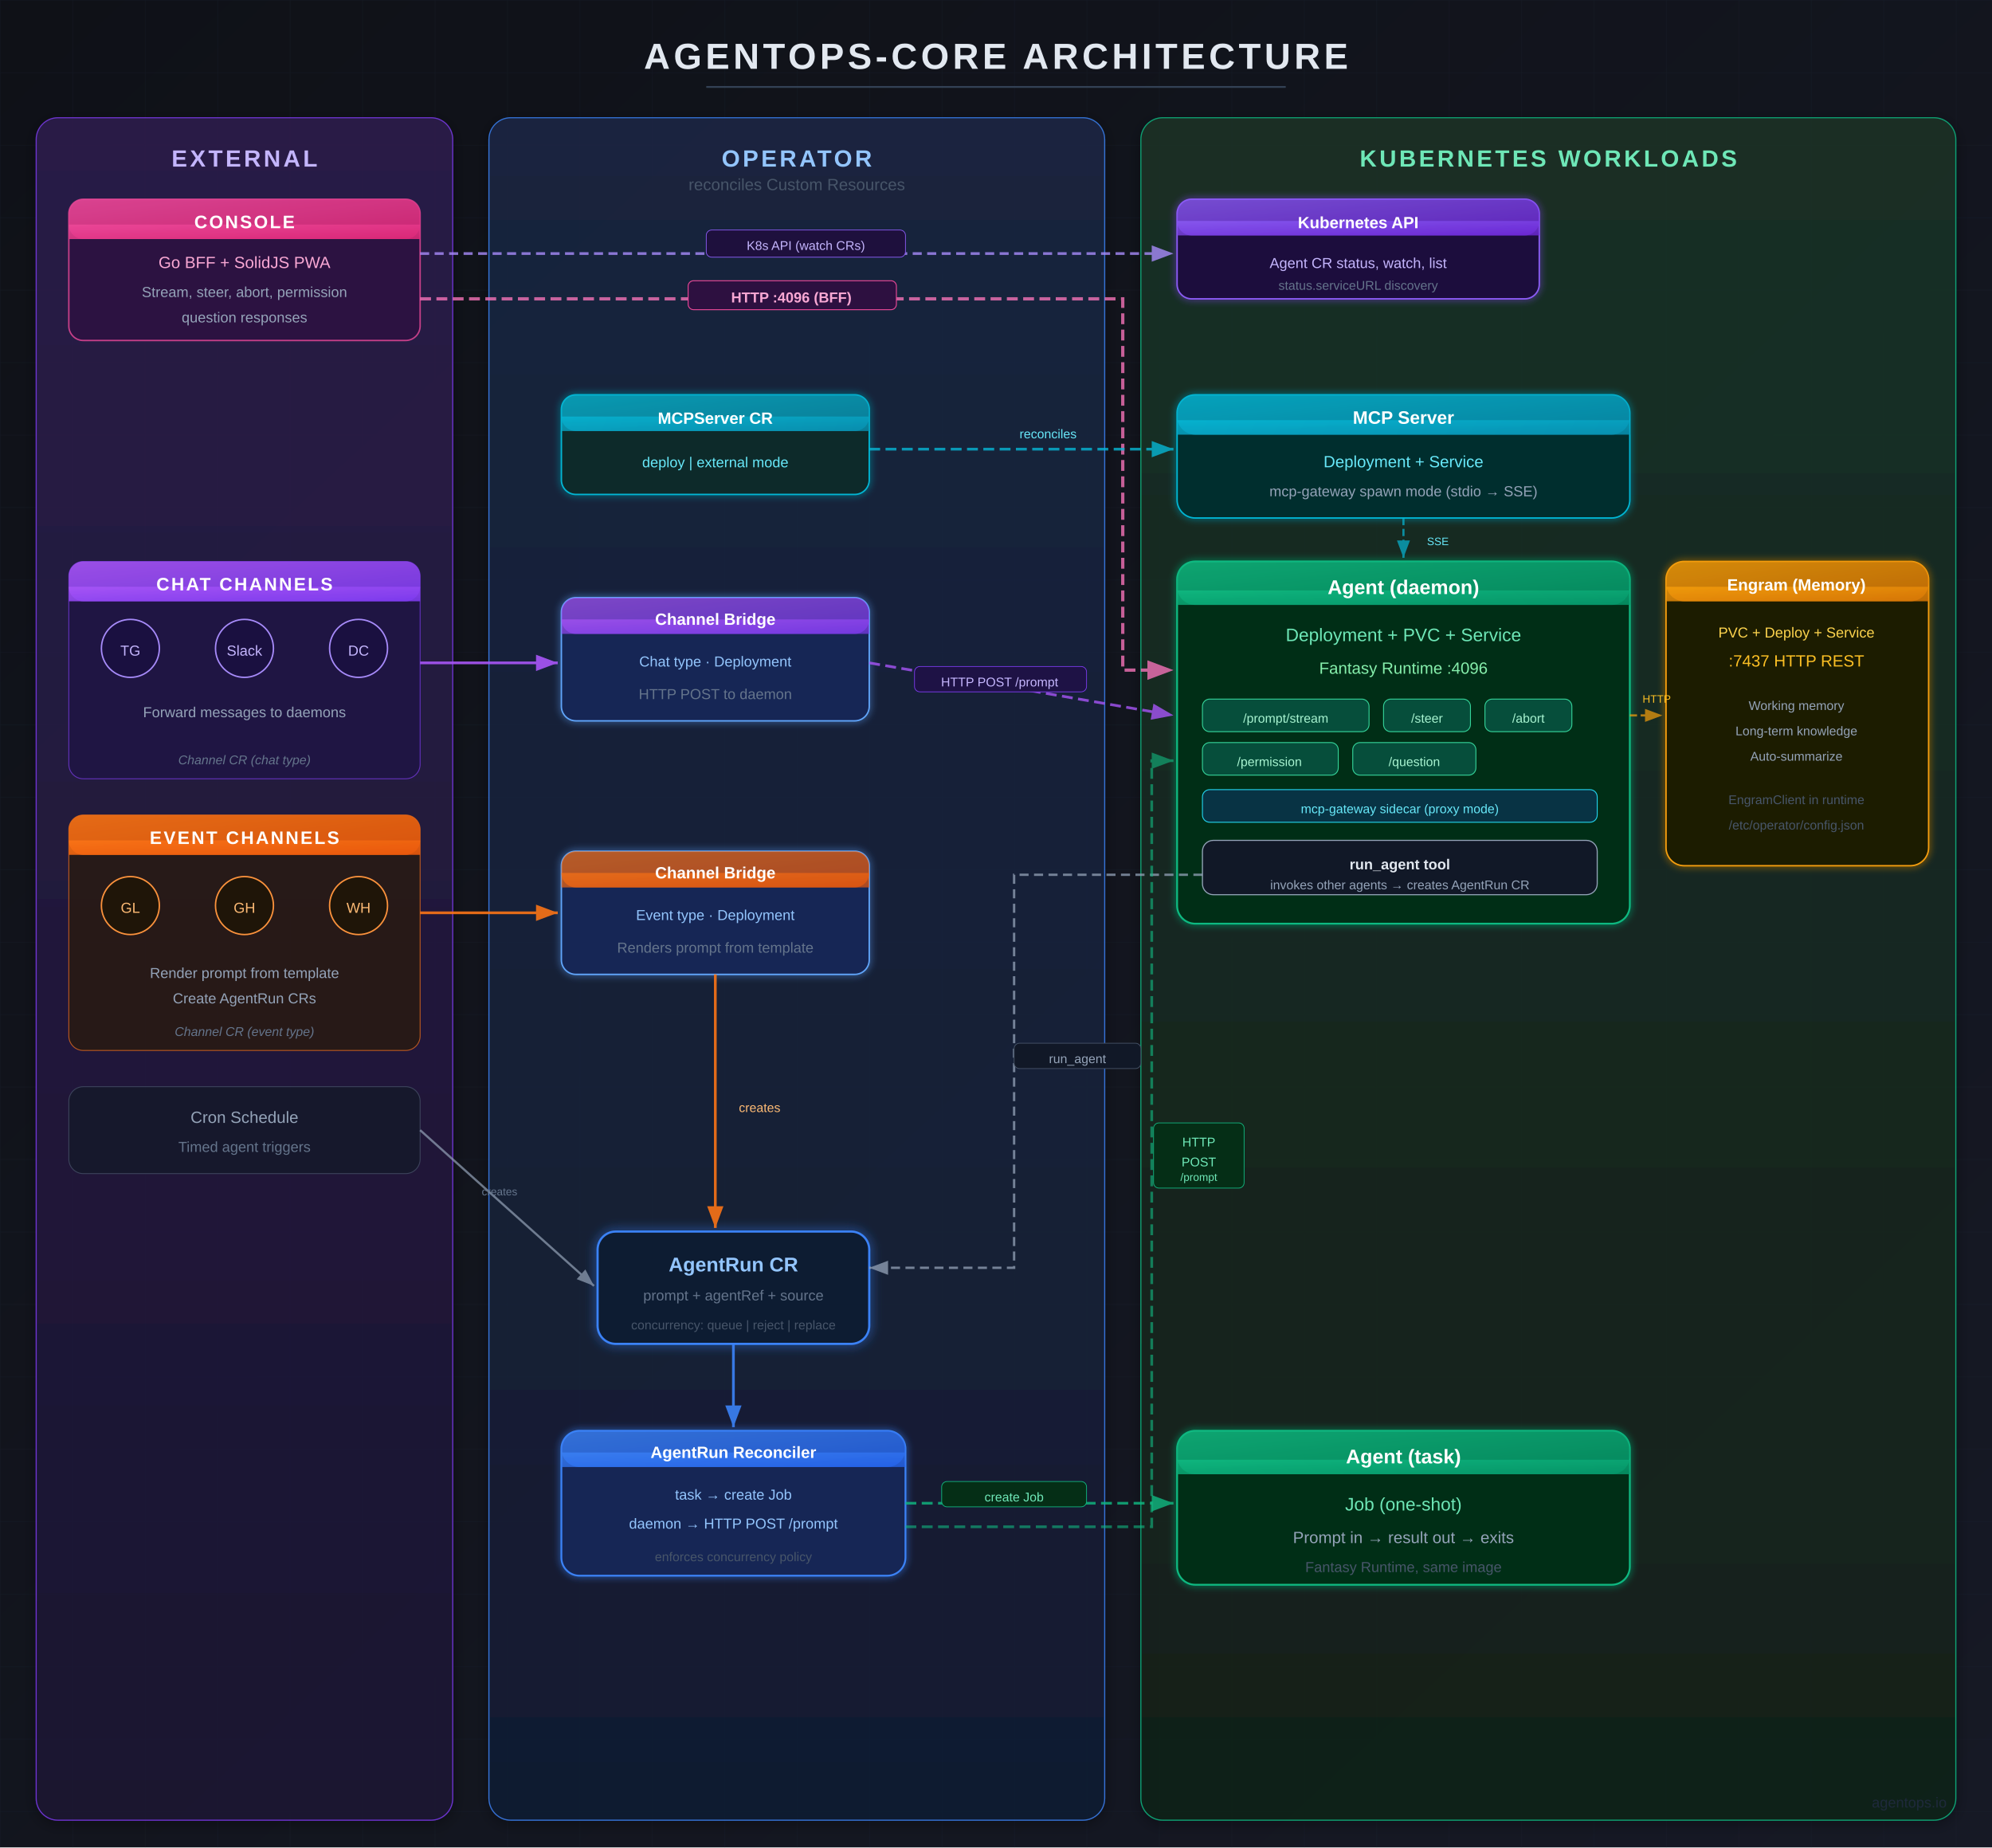
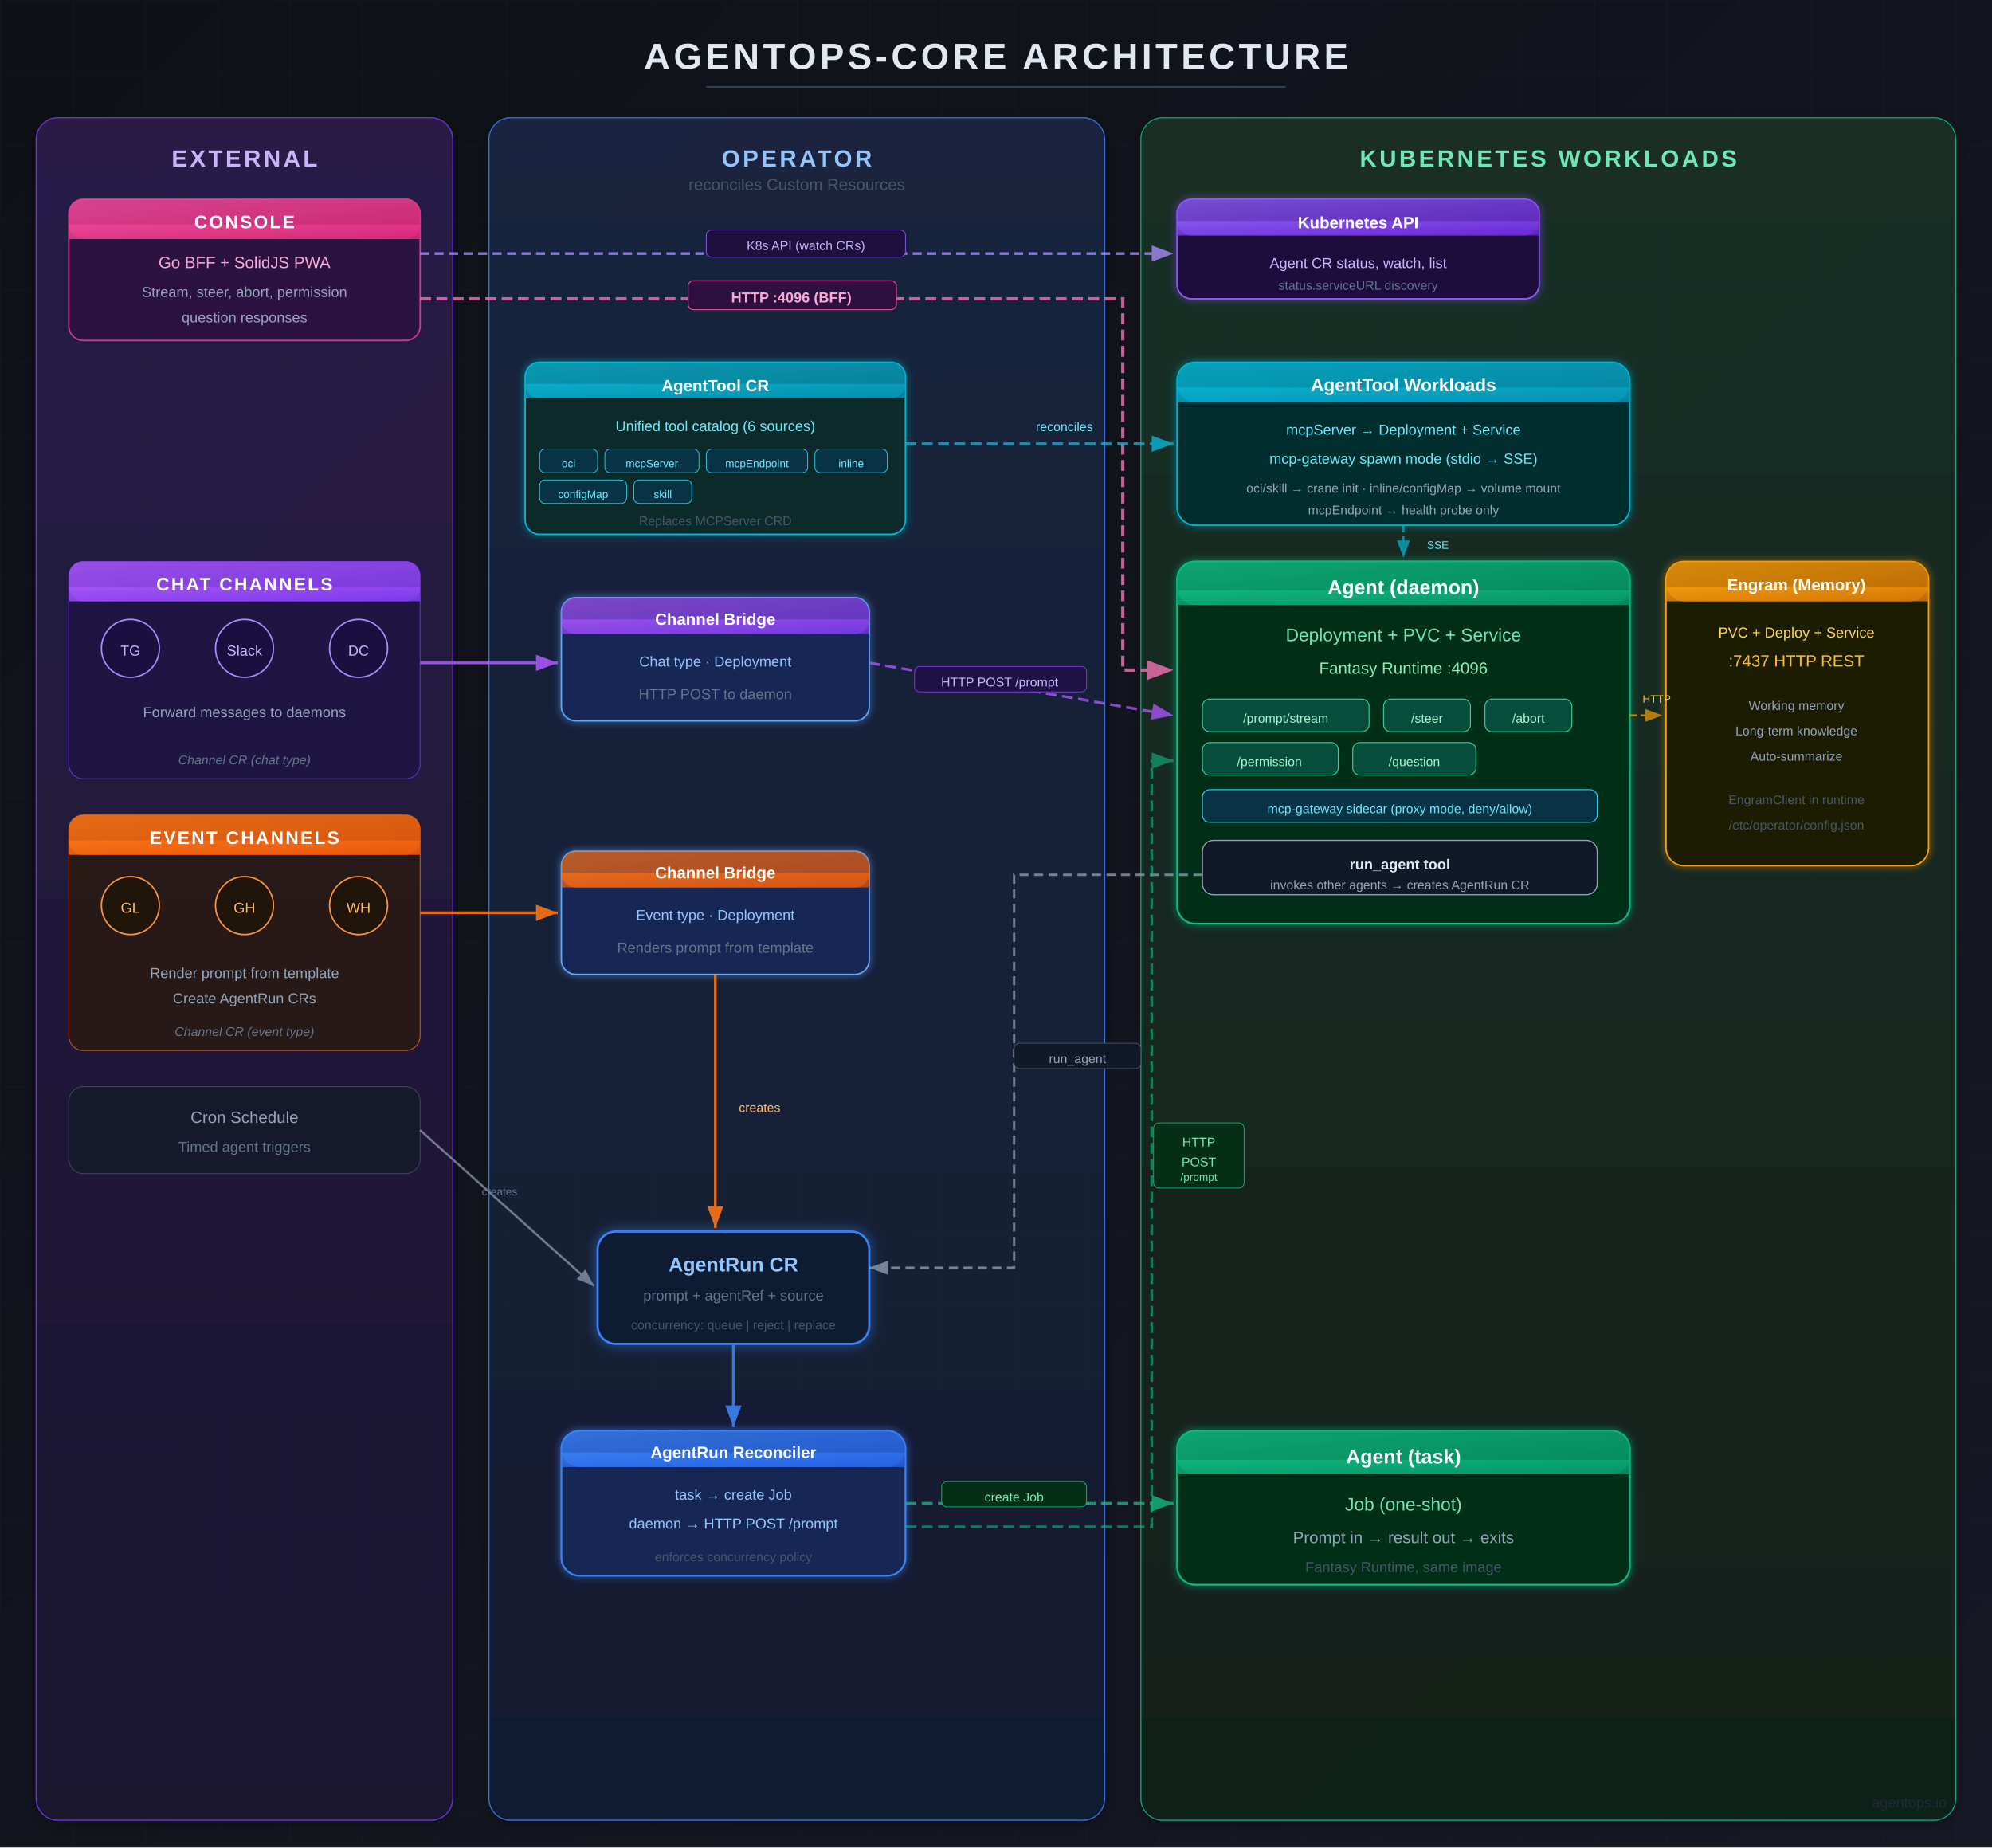
<svg xmlns="http://www.w3.org/2000/svg" viewBox="0 0 1100 1020" font-family="'Segoe UI', 'Helvetica Neue', Arial, sans-serif">
  <defs>
    <linearGradient id="bgGrad" x1="0" y1="0" x2="1" y2="1">
      <stop offset="0%" stop-color="#0f1117" />
      <stop offset="100%" stop-color="#161925" />
    </linearGradient>
    <linearGradient id="externalGrad" x1="0" y1="0" x2="0" y2="1">
      <stop offset="0%" stop-color="#2d1f4e" />
      <stop offset="100%" stop-color="#1a1333" />
    </linearGradient>
    <linearGradient id="operatorGrad" x1="0" y1="0" x2="0" y2="1">
      <stop offset="0%" stop-color="#1a2744" />
      <stop offset="100%" stop-color="#111d33" />
    </linearGradient>
    <linearGradient id="k8sGrad" x1="0" y1="0" x2="0" y2="1">
      <stop offset="0%" stop-color="#1a3328" />
      <stop offset="100%" stop-color="#112218" />
    </linearGradient>
    <linearGradient id="chatBadge" x1="0" y1="0" x2="1" y2="1">
      <stop offset="0%" stop-color="#a855f7" />
      <stop offset="100%" stop-color="#7c3aed" />
    </linearGradient>
    <linearGradient id="eventBadge" x1="0" y1="0" x2="1" y2="1">
      <stop offset="0%" stop-color="#f97316" />
      <stop offset="100%" stop-color="#ea580c" />
    </linearGradient>
    <linearGradient id="operatorBadge" x1="0" y1="0" x2="1" y2="1">
      <stop offset="0%" stop-color="#3b82f6" />
      <stop offset="100%" stop-color="#2563eb" />
    </linearGradient>
    <linearGradient id="agentBadge" x1="0" y1="0" x2="1" y2="1">
      <stop offset="0%" stop-color="#10b981" />
      <stop offset="100%" stop-color="#059669" />
    </linearGradient>
-     <linearGradient id="mcpBadge" x1="0" y1="0" x2="1" y2="1">
+     <linearGradient id="toolBadge" x1="0" y1="0" x2="1" y2="1">
      <stop offset="0%" stop-color="#06b6d4" />
      <stop offset="100%" stop-color="#0891b2" />
    </linearGradient>
    <linearGradient id="memBadge" x1="0" y1="0" x2="1" y2="1">
      <stop offset="0%" stop-color="#f59e0b" />
      <stop offset="100%" stop-color="#d97706" />
    </linearGradient>
    <linearGradient id="consoleBadge" x1="0" y1="0" x2="1" y2="1">
      <stop offset="0%" stop-color="#ec4899" />
      <stop offset="100%" stop-color="#db2777" />
    </linearGradient>
    <linearGradient id="k8sApiBadge" x1="0" y1="0" x2="1" y2="1">
      <stop offset="0%" stop-color="#8b5cf6" />
      <stop offset="100%" stop-color="#6d28d9" />
    </linearGradient>
    <filter id="glow" x="-20%" y="-20%" width="140%" height="140%">
      <feGaussianBlur stdDeviation="3" result="blur" />
      <feMerge>
        <feMergeNode in="blur" />
        <feMergeNode in="SourceGraphic" />
      </feMerge>
    </filter>
    <filter id="softGlow" x="-10%" y="-10%" width="120%" height="120%">
      <feGaussianBlur stdDeviation="2" result="blur" />
      <feMerge>
        <feMergeNode in="blur" />
        <feMergeNode in="SourceGraphic" />
      </feMerge>
    </filter>
    <filter id="shadow" x="-5%" y="-5%" width="110%" height="115%">
      <feDropShadow dx="0" dy="2" stdDeviation="4" flood-color="#000" flood-opacity="0.4" />
    </filter>
    <marker id="arrowPurple" markerWidth="8" markerHeight="6" refX="8" refY="3" orient="auto">
      <path d="M0,0 L8,3 L0,6 Z" fill="#a855f7" />
    </marker>
    <marker id="arrowOrange" markerWidth="8" markerHeight="6" refX="8" refY="3" orient="auto">
      <path d="M0,0 L8,3 L0,6 Z" fill="#f97316" />
    </marker>
    <marker id="arrowBlueM" markerWidth="8" markerHeight="6" refX="8" refY="3" orient="auto">
      <path d="M0,0 L8,3 L0,6 Z" fill="#3b82f6" />
    </marker>
    <marker id="arrowGreenM" markerWidth="8" markerHeight="6" refX="8" refY="3" orient="auto">
      <path d="M0,0 L8,3 L0,6 Z" fill="#10b981" />
    </marker>
    <marker id="arrowCyanM" markerWidth="8" markerHeight="6" refX="8" refY="3" orient="auto">
      <path d="M0,0 L8,3 L0,6 Z" fill="#06b6d4" />
    </marker>
    <marker id="arrowAmber" markerWidth="8" markerHeight="6" refX="8" refY="3" orient="auto">
      <path d="M0,0 L8,3 L0,6 Z" fill="#f59e0b" />
    </marker>
    <marker id="arrowGray" markerWidth="8" markerHeight="6" refX="8" refY="3" orient="auto">
      <path d="M0,0 L8,3 L0,6 Z" fill="#94a3b8" />
    </marker>
    <marker id="arrowRose" markerWidth="8" markerHeight="6" refX="8" refY="3" orient="auto">
      <path d="M0,0 L8,3 L0,6 Z" fill="#f472b6" />
    </marker>
    <marker id="arrowViolet" markerWidth="8" markerHeight="6" refX="8" refY="3" orient="auto">
      <path d="M0,0 L8,3 L0,6 Z" fill="#a78bfa" />
    </marker>
    <pattern id="grid" width="40" height="40" patternUnits="userSpaceOnUse">
      <path d="M 40 0 L 0 0 0 40" fill="none" stroke="#1e293b" stroke-width="0.5" opacity="0.3" />
    </pattern>
  </defs>
  <rect width="1100" height="1020" fill="url(#bgGrad)" />
  <rect width="1100" height="1020" fill="url(#grid)" />
  <text x="550" y="38" text-anchor="middle" fill="#e2e8f0" font-size="20" font-weight="700" letter-spacing="2">AGENTOPS-CORE ARCHITECTURE</text>
  <line x1="390" y1="48" x2="710" y2="48" stroke="#334155" stroke-width="1" />
  <rect x="20" y="65" width="230" height="940" rx="12" fill="url(#externalGrad)" stroke="#7c3aed" stroke-width="0.6" opacity="0.85" filter="url(#shadow)" />
  <text x="135" y="92" text-anchor="middle" fill="#c4b5fd" font-size="13" font-weight="600" letter-spacing="1.5">EXTERNAL</text>
  <rect x="38" y="110" width="194" height="78" rx="8" fill="#2d1040" stroke="#ec4899" stroke-width="0.8" opacity="0.8" />
  <rect x="38" y="110" width="194" height="22" rx="8" fill="url(#consoleBadge)" opacity="0.9" />
  <rect x="38" y="124" width="194" height="8" fill="url(#consoleBadge)" opacity="0.9" />
  <text x="135" y="126" text-anchor="middle" fill="#fff" font-size="10" font-weight="600" letter-spacing="1">CONSOLE</text>
  <text x="135" y="148" text-anchor="middle" fill="#f9a8d4" font-size="9">Go BFF + SolidJS PWA</text>
  <text x="135" y="164" text-anchor="middle" fill="#94a3b8" font-size="8">Stream, steer, abort, permission</text>
  <text x="135" y="178" text-anchor="middle" fill="#94a3b8" font-size="8">question responses</text>
  <rect x="38" y="310" width="194" height="120" rx="8" fill="#1e1245" stroke="#7c3aed" stroke-width="0.5" opacity="0.7" />
  <rect x="38" y="310" width="194" height="22" rx="8" fill="url(#chatBadge)" opacity="0.9" />
  <rect x="38" y="324" width="194" height="8" fill="url(#chatBadge)" opacity="0.9" />
  <text x="135" y="326" text-anchor="middle" fill="#fff" font-size="10" font-weight="600" letter-spacing="1">CHAT CHANNELS</text>
  <circle cx="72" cy="358" r="16" fill="#1a1040" stroke="#a78bfa" stroke-width="0.8" />
  <text x="72" y="362" text-anchor="middle" fill="#c4b5fd" font-size="8" font-weight="500">TG</text>
  <circle cx="135" cy="358" r="16" fill="#1a1040" stroke="#a78bfa" stroke-width="0.8" />
  <text x="135" y="362" text-anchor="middle" fill="#c4b5fd" font-size="8" font-weight="500">Slack</text>
  <circle cx="198" cy="358" r="16" fill="#1a1040" stroke="#a78bfa" stroke-width="0.8" />
  <text x="198" y="362" text-anchor="middle" fill="#c4b5fd" font-size="8" font-weight="500">DC</text>
  <text x="135" y="396" text-anchor="middle" fill="#94a3b8" font-size="8">Forward messages to daemons</text>
  <text x="135" y="422" text-anchor="middle" fill="#64748b" font-size="7" font-style="italic">Channel CR (chat type)</text>
  <rect x="38" y="450" width="194" height="130" rx="8" fill="#2a1a08" stroke="#f97316" stroke-width="0.5" opacity="0.7" />
  <rect x="38" y="450" width="194" height="22" rx="8" fill="url(#eventBadge)" opacity="0.9" />
  <rect x="38" y="464" width="194" height="8" fill="url(#eventBadge)" opacity="0.9" />
  <text x="135" y="466" text-anchor="middle" fill="#fff" font-size="10" font-weight="600" letter-spacing="1">EVENT CHANNELS</text>
  <circle cx="72" cy="500" r="16" fill="#1f1508" stroke="#fb923c" stroke-width="0.8" />
  <text x="72" y="504" text-anchor="middle" fill="#fdba74" font-size="8" font-weight="500">GL</text>
  <circle cx="135" cy="500" r="16" fill="#1f1508" stroke="#fb923c" stroke-width="0.8" />
  <text x="135" y="504" text-anchor="middle" fill="#fdba74" font-size="8" font-weight="500">GH</text>
  <circle cx="198" cy="500" r="16" fill="#1f1508" stroke="#fb923c" stroke-width="0.8" />
  <text x="198" y="504" text-anchor="middle" fill="#fdba74" font-size="8" font-weight="500">WH</text>
  <text x="135" y="540" text-anchor="middle" fill="#94a3b8" font-size="8">Render prompt from template</text>
  <text x="135" y="554" text-anchor="middle" fill="#94a3b8" font-size="8">Create AgentRun CRs</text>
  <text x="135" y="572" text-anchor="middle" fill="#64748b" font-size="7" font-style="italic">Channel CR (event type)</text>
  <rect x="38" y="600" width="194" height="48" rx="8" fill="#111827" stroke="#475569" stroke-width="0.5" opacity="0.7" />
  <text x="135" y="620" text-anchor="middle" fill="#94a3b8" font-size="9" font-weight="500">Cron Schedule</text>
  <text x="135" y="636" text-anchor="middle" fill="#64748b" font-size="8">Timed agent triggers</text>
  <rect x="270" y="65" width="340" height="940" rx="12" fill="url(#operatorGrad)" stroke="#3b82f6" stroke-width="0.6" opacity="0.85" filter="url(#shadow)" />
  <text x="440" y="92" text-anchor="middle" fill="#93c5fd" font-size="13" font-weight="600" letter-spacing="1.5">OPERATOR</text>
  <text x="440" y="105" text-anchor="middle" fill="#475569" font-size="9">reconciles Custom Resources</text>
-   <rect x="310" y="218" width="170" height="55" rx="8" fill="#0a2a2a" stroke="#06b6d4" stroke-width="0.8" filter="url(#softGlow)" />
-   <rect x="310" y="218" width="170" height="20" rx="8" fill="url(#mcpBadge)" opacity="0.8" />
-   <rect x="310" y="230" width="170" height="8" fill="url(#mcpBadge)" opacity="0.8" />
-   <text x="395" y="234" text-anchor="middle" fill="#fff" font-size="9" font-weight="600">MCPServer CR</text>
-   <text x="395" y="258" text-anchor="middle" fill="#67e8f9" font-size="8">deploy | external mode</text>
+   <rect x="290" y="200" width="210" height="95" rx="8" fill="#0a2a2a" stroke="#06b6d4" stroke-width="0.8" filter="url(#softGlow)" />
+   <rect x="290" y="200" width="210" height="20" rx="8" fill="url(#toolBadge)" opacity="0.8" />
+   <rect x="290" y="212" width="210" height="8" fill="url(#toolBadge)" opacity="0.8" />
+   <text x="395" y="216" text-anchor="middle" fill="#fff" font-size="9" font-weight="600">AgentTool CR</text>
+   <text x="395" y="238" text-anchor="middle" fill="#67e8f9" font-size="8">Unified tool catalog (6 sources)</text>
+   <rect x="298" y="248" width="32" height="13" rx="3" fill="#083344" stroke="#22d3ee" stroke-width="0.4" />
+   <text x="314" y="258" text-anchor="middle" fill="#67e8f9" font-size="6">oci</text>
+   <rect x="334" y="248" width="52" height="13" rx="3" fill="#083344" stroke="#22d3ee" stroke-width="0.4" />
+   <text x="360" y="258" text-anchor="middle" fill="#67e8f9" font-size="6">mcpServer</text>
+   <rect x="390" y="248" width="56" height="13" rx="3" fill="#083344" stroke="#22d3ee" stroke-width="0.4" />
+   <text x="418" y="258" text-anchor="middle" fill="#67e8f9" font-size="6">mcpEndpoint</text>
+   <rect x="450" y="248" width="40" height="13" rx="3" fill="#083344" stroke="#22d3ee" stroke-width="0.4" />
+   <text x="470" y="258" text-anchor="middle" fill="#67e8f9" font-size="6">inline</text>
+   <rect x="298" y="265" width="48" height="13" rx="3" fill="#083344" stroke="#22d3ee" stroke-width="0.4" />
+   <text x="322" y="275" text-anchor="middle" fill="#67e8f9" font-size="6">configMap</text>
+   <rect x="350" y="265" width="32" height="13" rx="3" fill="#083344" stroke="#22d3ee" stroke-width="0.4" />
+   <text x="366" y="275" text-anchor="middle" fill="#67e8f9" font-size="6">skill</text>
+   <text x="395" y="290" text-anchor="middle" fill="#475569" font-size="7">Replaces MCPServer CRD</text>
  <rect x="310" y="330" width="170" height="68" rx="8" fill="#172554" stroke="#60a5fa" stroke-width="0.8" filter="url(#softGlow)" />
  <rect x="310" y="330" width="170" height="20" rx="8" fill="url(#chatBadge)" opacity="0.7" />
  <rect x="310" y="342" width="170" height="8" fill="url(#chatBadge)" opacity="0.7" />
  <text x="395" y="345" text-anchor="middle" fill="#fff" font-size="9" font-weight="600">Channel Bridge</text>
  <text x="395" y="368" text-anchor="middle" fill="#93c5fd" font-size="8">Chat type · Deployment</text>
  <text x="395" y="386" text-anchor="middle" fill="#64748b" font-size="8">HTTP POST to daemon</text>
  <rect x="310" y="470" width="170" height="68" rx="8" fill="#172554" stroke="#60a5fa" stroke-width="0.8" filter="url(#softGlow)" />
  <rect x="310" y="470" width="170" height="20" rx="8" fill="url(#eventBadge)" opacity="0.7" />
  <rect x="310" y="482" width="170" height="8" fill="url(#eventBadge)" opacity="0.7" />
  <text x="395" y="485" text-anchor="middle" fill="#fff" font-size="9" font-weight="600">Channel Bridge</text>
  <text x="395" y="508" text-anchor="middle" fill="#93c5fd" font-size="8">Event type · Deployment</text>
  <text x="395" y="526" text-anchor="middle" fill="#64748b" font-size="8">Renders prompt from template</text>
  <rect x="330" y="680" width="150" height="62" rx="10" fill="#0c1a33" stroke="#3b82f6" stroke-width="1.2" filter="url(#glow)" />
  <text x="405" y="702" text-anchor="middle" fill="#93c5fd" font-size="11" font-weight="700">AgentRun CR</text>
  <text x="405" y="718" text-anchor="middle" fill="#64748b" font-size="8">prompt + agentRef + source</text>
  <text x="405" y="734" text-anchor="middle" fill="#475569" font-size="7">concurrency: queue | reject | replace</text>
  <rect x="310" y="790" width="190" height="80" rx="10" fill="#172554" stroke="#3b82f6" stroke-width="1" filter="url(#softGlow)" />
  <rect x="310" y="790" width="190" height="20" rx="10" fill="url(#operatorBadge)" opacity="0.8" />
  <rect x="310" y="802" width="190" height="8" fill="url(#operatorBadge)" opacity="0.8" />
  <text x="405" y="805" text-anchor="middle" fill="#fff" font-size="9" font-weight="600">AgentRun Reconciler</text>
  <text x="405" y="828" text-anchor="middle" fill="#93c5fd" font-size="8">task → create Job</text>
  <text x="405" y="844" text-anchor="middle" fill="#93c5fd" font-size="8">daemon → HTTP POST /prompt</text>
  <text x="405" y="862" text-anchor="middle" fill="#475569" font-size="7">enforces concurrency policy</text>
  <rect x="630" y="65" width="450" height="940" rx="12" fill="url(#k8sGrad)" stroke="#10b981" stroke-width="0.6" opacity="0.85" filter="url(#shadow)" />
  <text x="855" y="92" text-anchor="middle" fill="#6ee7b7" font-size="13" font-weight="600" letter-spacing="1.5">KUBERNETES WORKLOADS</text>
  <rect x="650" y="110" width="200" height="55" rx="8" fill="#1e103d" stroke="#8b5cf6" stroke-width="0.8" filter="url(#softGlow)" />
  <rect x="650" y="110" width="200" height="20" rx="8" fill="url(#k8sApiBadge)" opacity="0.8" />
  <rect x="650" y="122" width="200" height="8" fill="url(#k8sApiBadge)" opacity="0.8" />
  <text x="750" y="126" text-anchor="middle" fill="#fff" font-size="9" font-weight="600">Kubernetes API</text>
  <text x="750" y="148" text-anchor="middle" fill="#c4b5fd" font-size="8">Agent CR status, watch, list</text>
  <text x="750" y="160" text-anchor="middle" fill="#64748b" font-size="7">status.serviceURL discovery</text>
-   <rect x="650" y="218" width="250" height="68" rx="10" fill="#042f2e" stroke="#06b6d4" stroke-width="0.8" filter="url(#softGlow)" />
-   <rect x="650" y="218" width="250" height="22" rx="10" fill="url(#mcpBadge)" opacity="0.85" />
-   <rect x="650" y="232" width="250" height="8" fill="url(#mcpBadge)" opacity="0.85" />
-   <text x="775" y="234" text-anchor="middle" fill="#fff" font-size="10" font-weight="600">MCP Server</text>
-   <text x="775" y="258" text-anchor="middle" fill="#67e8f9" font-size="9">Deployment + Service</text>
-   <text x="775" y="274" text-anchor="middle" fill="#94a3b8" font-size="8">mcp-gateway spawn mode (stdio → SSE)</text>
+   <rect x="650" y="200" width="250" height="90" rx="10" fill="#042f2e" stroke="#06b6d4" stroke-width="0.8" filter="url(#softGlow)" />
+   <rect x="650" y="200" width="250" height="22" rx="10" fill="url(#toolBadge)" opacity="0.85" />
+   <rect x="650" y="214" width="250" height="8" fill="url(#toolBadge)" opacity="0.85" />
+   <text x="775" y="216" text-anchor="middle" fill="#fff" font-size="10" font-weight="600">AgentTool Workloads</text>
+   <text x="775" y="240" text-anchor="middle" fill="#67e8f9" font-size="8">mcpServer → Deployment + Service</text>
+   <text x="775" y="256" text-anchor="middle" fill="#67e8f9" font-size="8">mcp-gateway spawn mode (stdio → SSE)</text>
+   <text x="775" y="272" text-anchor="middle" fill="#94a3b8" font-size="7">oci/skill → crane init · inline/configMap → volume mount</text>
+   <text x="775" y="284" text-anchor="middle" fill="#94a3b8" font-size="7">mcpEndpoint → health probe only</text>
  <rect x="650" y="310" width="250" height="200" rx="10" fill="#052e16" stroke="#10b981" stroke-width="1" filter="url(#softGlow)" />
  <rect x="650" y="310" width="250" height="24" rx="10" fill="url(#agentBadge)" opacity="0.85" />
  <rect x="650" y="326" width="250" height="8" fill="url(#agentBadge)" opacity="0.85" />
  <text x="775" y="328" text-anchor="middle" fill="#fff" font-size="11" font-weight="700">Agent (daemon)</text>
  <text x="775" y="354" text-anchor="middle" fill="#6ee7b7" font-size="10">Deployment + PVC + Service</text>
  <text x="775" y="372" text-anchor="middle" fill="#86efac" font-size="9" font-weight="500">Fantasy Runtime :4096</text>
  <rect x="664" y="386" width="92" height="18" rx="4" fill="#064e3b" stroke="#34d399" stroke-width="0.5" />
  <text x="710" y="399" text-anchor="middle" fill="#a7f3d0" font-size="7" font-weight="500">/prompt/stream</text>
  <rect x="764" y="386" width="48" height="18" rx="4" fill="#064e3b" stroke="#34d399" stroke-width="0.5" />
  <text x="788" y="399" text-anchor="middle" fill="#a7f3d0" font-size="7" font-weight="500">/steer</text>
  <rect x="820" y="386" width="48" height="18" rx="4" fill="#064e3b" stroke="#34d399" stroke-width="0.5" />
  <text x="844" y="399" text-anchor="middle" fill="#a7f3d0" font-size="7" font-weight="500">/abort</text>
  <rect x="664" y="410" width="75" height="18" rx="4" fill="#064e3b" stroke="#34d399" stroke-width="0.5" />
  <text x="701" y="423" text-anchor="middle" fill="#a7f3d0" font-size="7" font-weight="500">/permission</text>
  <rect x="747" y="410" width="68" height="18" rx="4" fill="#064e3b" stroke="#34d399" stroke-width="0.5" />
  <text x="781" y="423" text-anchor="middle" fill="#a7f3d0" font-size="7" font-weight="500">/question</text>
  <rect x="664" y="436" width="218" height="18" rx="4" fill="#083344" stroke="#22d3ee" stroke-width="0.5" />
-   <text x="773" y="449" text-anchor="middle" fill="#67e8f9" font-size="7">mcp-gateway sidecar (proxy mode)</text>
+   <text x="773" y="449" text-anchor="middle" fill="#67e8f9" font-size="7">mcp-gateway sidecar (proxy mode, deny/allow)</text>
  <rect x="664" y="464" width="218" height="30" rx="6" fill="#111827" stroke="#94a3b8" stroke-width="0.6" />
  <text x="773" y="480" text-anchor="middle" fill="#e2e8f0" font-size="8" font-weight="600">run_agent tool</text>
  <text x="773" y="491" text-anchor="middle" fill="#94a3b8" font-size="7">invokes other agents → creates AgentRun CR</text>
  <rect x="920" y="310" width="145" height="168" rx="10" fill="#1c1a05" stroke="#f59e0b" stroke-width="0.8" filter="url(#softGlow)" />
  <rect x="920" y="310" width="145" height="22" rx="10" fill="url(#memBadge)" opacity="0.85" />
  <rect x="920" y="324" width="145" height="8" fill="url(#memBadge)" opacity="0.85" />
  <text x="992" y="326" text-anchor="middle" fill="#fff" font-size="9" font-weight="600">Engram (Memory)</text>
  <text x="992" y="352" text-anchor="middle" fill="#fcd34d" font-size="8">PVC + Deploy + Service</text>
  <text x="992" y="368" text-anchor="middle" fill="#fbbf24" font-size="9" font-weight="500">:7437 HTTP REST</text>
  <text x="992" y="392" text-anchor="middle" fill="#94a3b8" font-size="7">Working memory</text>
  <text x="992" y="406" text-anchor="middle" fill="#94a3b8" font-size="7">Long-term knowledge</text>
  <text x="992" y="420" text-anchor="middle" fill="#94a3b8" font-size="7">Auto-summarize</text>
  <text x="992" y="444" text-anchor="middle" fill="#475569" font-size="7">EngramClient in runtime</text>
  <text x="992" y="458" text-anchor="middle" fill="#475569" font-size="7">/etc/operator/config.json</text>
  <rect x="650" y="790" width="250" height="85" rx="10" fill="#052e16" stroke="#10b981" stroke-width="1" filter="url(#softGlow)" />
  <rect x="650" y="790" width="250" height="24" rx="10" fill="url(#agentBadge)" opacity="0.85" />
  <rect x="650" y="806" width="250" height="8" fill="url(#agentBadge)" opacity="0.85" />
  <text x="775" y="808" text-anchor="middle" fill="#fff" font-size="11" font-weight="700">Agent (task)</text>
  <text x="775" y="834" text-anchor="middle" fill="#6ee7b7" font-size="10">Job (one-shot)</text>
  <text x="775" y="852" text-anchor="middle" fill="#94a3b8" font-size="9">Prompt in → result out → exits</text>
  <text x="775" y="868" text-anchor="middle" fill="#475569" font-size="8">Fantasy Runtime, same image</text>
  <line x1="232" y1="140" x2="648" y2="140" stroke="#a78bfa" stroke-width="1.5" stroke-dasharray="5 3" marker-end="url(#arrowViolet)" opacity="0.8" />
  <rect x="390" y="127" width="110" height="15" rx="3" fill="#1e103d" stroke="#8b5cf6" stroke-width="0.4" />
  <text x="445" y="138" text-anchor="middle" fill="#c4b5fd" font-size="7" font-weight="500">K8s API (watch CRs)</text>
  <path d="M232,165 L620,165 L620,370 L648,370" stroke="#f472b6" stroke-width="1.8" stroke-dasharray="6 3" marker-end="url(#arrowRose)" opacity="0.8" fill="none" />
  <rect x="380" y="155" width="115" height="16" rx="3" fill="#2d1040" stroke="#ec4899" stroke-width="0.5" />
  <text x="437" y="167" text-anchor="middle" fill="#f9a8d4" font-size="8" font-weight="600">HTTP :4096 (BFF)</text>
-   <line x1="480" y1="248" x2="648" y2="248" stroke="#06b6d4" stroke-width="1.5" stroke-dasharray="6 3" marker-end="url(#arrowCyanM)" opacity="0.8" />
-   <text x="563" y="242" fill="#67e8f9" font-size="7">reconciles</text>
-   <path d="M775,286 L775,308" stroke="#06b6d4" stroke-width="1.2" stroke-dasharray="4 2" marker-end="url(#arrowCyanM)" opacity="0.7" fill="none" />
-   <text x="788" y="301" fill="#67e8f9" font-size="6">SSE</text>
+   <line x1="500" y1="245" x2="648" y2="245" stroke="#06b6d4" stroke-width="1.5" stroke-dasharray="6 3" marker-end="url(#arrowCyanM)" opacity="0.8" />
+   <text x="572" y="238" fill="#67e8f9" font-size="7">reconciles</text>
+   <path d="M775,290 L775,308" stroke="#06b6d4" stroke-width="1.2" stroke-dasharray="4 2" marker-end="url(#arrowCyanM)" opacity="0.7" fill="none" />
+   <text x="788" y="303" fill="#67e8f9" font-size="6">SSE</text>
  <line x1="232" y1="366" x2="308" y2="366" stroke="#a855f7" stroke-width="1.5" marker-end="url(#arrowPurple)" opacity="0.9" />
  <path d="M480,366 L648,395" stroke="#a855f7" stroke-width="1.5" stroke-dasharray="6 3" marker-end="url(#arrowPurple)" opacity="0.8" fill="none" />
  <rect x="505" y="368" width="95" height="14" rx="3" fill="#1e1245" stroke="#7c3aed" stroke-width="0.4" />
  <text x="552" y="379" text-anchor="middle" fill="#c4b5fd" font-size="7" font-weight="500">HTTP POST /prompt</text>
  <line x1="232" y1="504" x2="308" y2="504" stroke="#f97316" stroke-width="1.5" marker-end="url(#arrowOrange)" opacity="0.9" />
  <path d="M395,538 L395,678" stroke="#f97316" stroke-width="1.5" marker-end="url(#arrowOrange)" opacity="0.9" fill="none" />
  <text x="408" y="614" fill="#fdba74" font-size="7">creates</text>
  <path d="M664,483 L560,483 L560,700 L480,700" stroke="#94a3b8" stroke-width="1.3" stroke-dasharray="5 3" marker-end="url(#arrowGray)" opacity="0.75" fill="none" />
  <rect x="560" y="576" width="70" height="14" rx="3" fill="#111827" stroke="#475569" stroke-width="0.4" />
  <text x="595" y="587" text-anchor="middle" fill="#94a3b8" font-size="7" font-weight="500">run_agent</text>
  <path d="M232,624 L328,710" stroke="#94a3b8" stroke-width="1.2" marker-end="url(#arrowGray)" opacity="0.7" />
  <text x="266" y="660" fill="#64748b" font-size="6">creates</text>
  <path d="M405,742 L405,788" stroke="#3b82f6" stroke-width="1.5" marker-end="url(#arrowBlueM)" opacity="0.9" fill="none" />
  <path d="M500,830 L648,830" stroke="#10b981" stroke-width="1.5" stroke-dasharray="6 3" marker-end="url(#arrowGreenM)" opacity="0.8" fill="none" />
  <rect x="520" y="818" width="80" height="14" rx="3" fill="#052e16" stroke="#10b981" stroke-width="0.4" />
  <text x="560" y="829" text-anchor="middle" fill="#6ee7b7" font-size="7" font-weight="500">create Job</text>
  <path d="M500,843 L636,843 L636,420 L648,420" stroke="#10b981" stroke-width="1.5" stroke-dasharray="6 3" marker-end="url(#arrowGreenM)" opacity="0.6" fill="none" />
  <rect x="637" y="620" width="50" height="36" rx="3" fill="#052e16" stroke="#10b981" stroke-width="0.4" />
  <text x="662" y="633" text-anchor="middle" fill="#6ee7b7" font-size="7" font-weight="500">HTTP</text>
  <text x="662" y="644" text-anchor="middle" fill="#6ee7b7" font-size="7" font-weight="500">POST</text>
  <text x="662" y="652" text-anchor="middle" fill="#6ee7b7" font-size="6">/prompt</text>
  <line x1="900" y1="395" x2="918" y2="395" stroke="#f59e0b" stroke-width="1.2" stroke-dasharray="4 2" marker-end="url(#arrowAmber)" opacity="0.7" />
  <text x="907" y="388" fill="#fbbf24" font-size="6">HTTP</text>
  <text x="1075" y="998" text-anchor="end" fill="#1e293b" font-size="8">agentops.io</text>
</svg>
